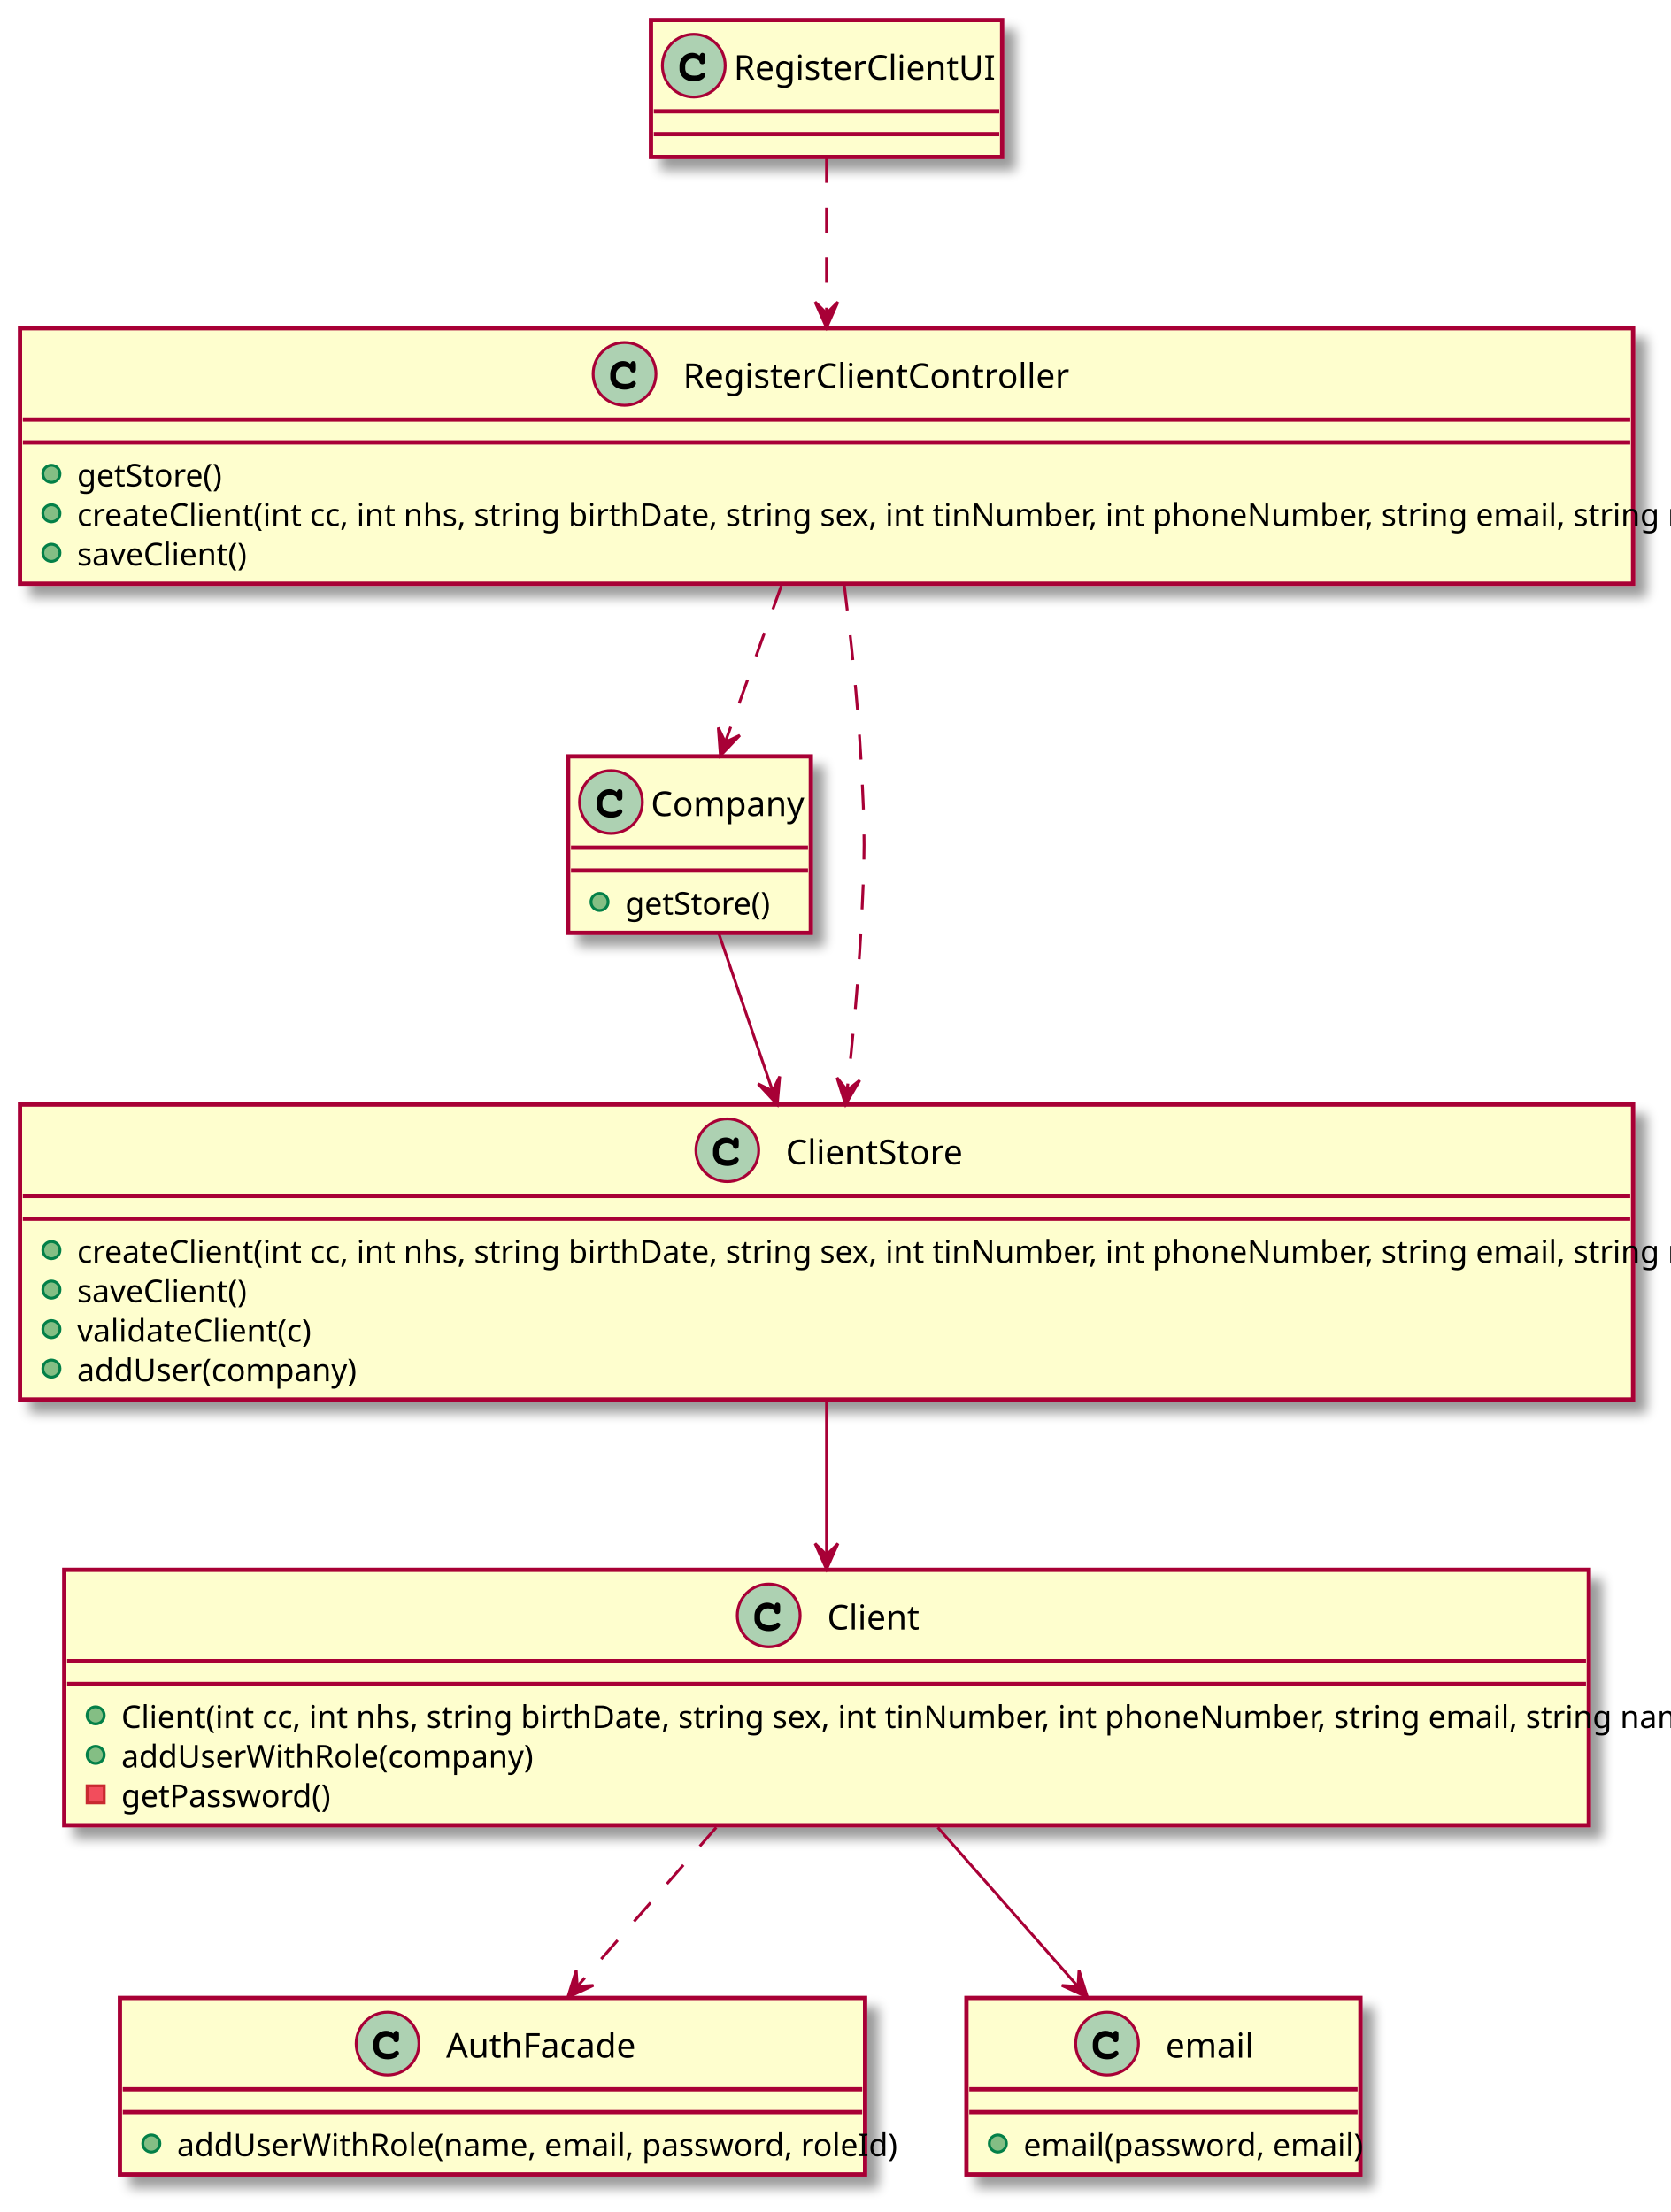
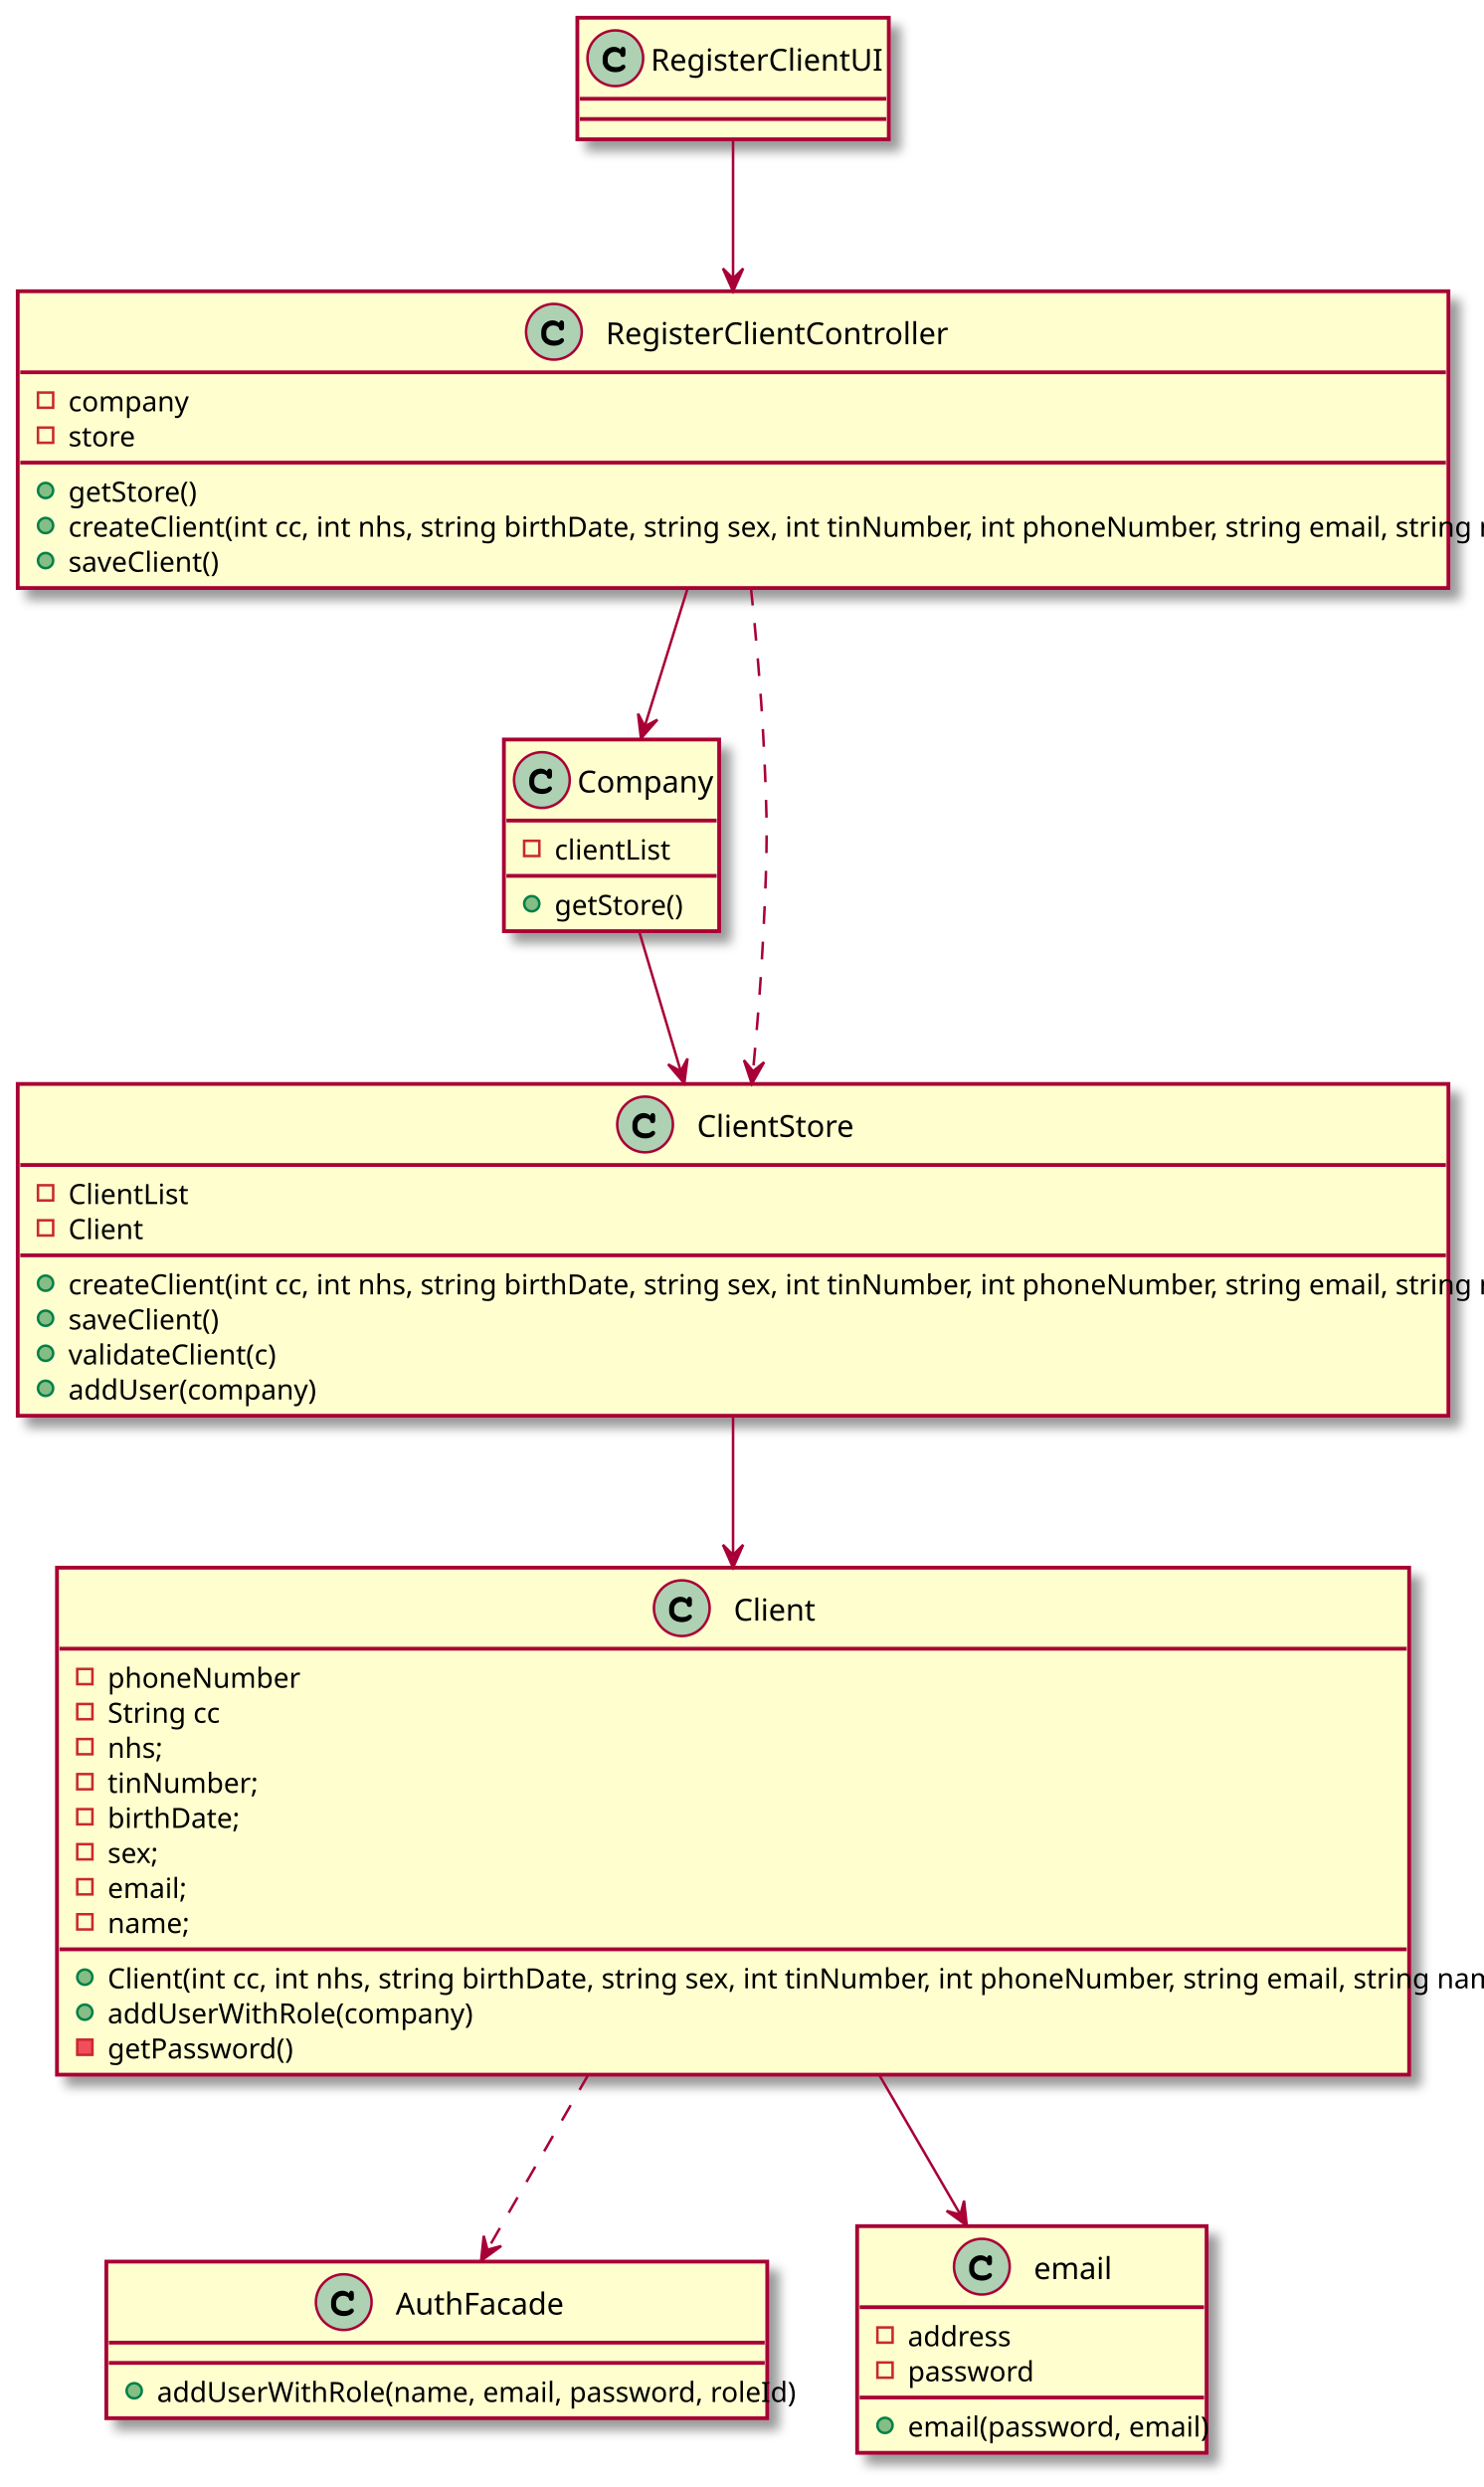
- <svg xmlns="http://www.w3.org/2000/svg" contentScriptType="application/ecmascript" contentStyleType="text/css" height="620px" preserveAspectRatio="none" style="width:468px;height:620px;" version="1.1" viewBox="0 0 468 620" width="468.8px" zoomAndPan="magnify">
+ <svg xmlns="http://www.w3.org/2000/svg" contentScriptType="application/ecmascript" contentStyleType="text/css" height="982px" preserveAspectRatio="none" style="width:586px;height:982px;" version="1.1" viewBox="0 0 586 982" width="586px" zoomAndPan="magnify">
  <defs>
-     <filter height="300%" id="fgk90uggrksc2" width="300%" x="-1" y="-1">
-       <feGaussianBlur result="blurOut" stdDeviation="1.6" />
+     <filter height="300%" id="fhhsn3o4ghwp1" width="300%" x="-1" y="-1">
+       <feGaussianBlur result="blurOut" stdDeviation="2.0" />
      <feColorMatrix in="blurOut" result="blurOut2" type="matrix" values="0 0 0 0 0 0 0 0 0 0 0 0 0 0 0 0 0 0 .4 0" />
-       <feOffset dx="3.2" dy="3.2" in="blurOut2" result="blurOut3" />
+       <feOffset dx="4.0" dy="4.0" in="blurOut2" result="blurOut3" />
      <feBlend in="SourceGraphic" in2="blurOut3" mode="normal" />
    </filter>
  </defs>
  <g>
-     <rect codeLine="2" fill="#FEFECE" filter="url(#fgk90uggrksc2)" height="38.4" id="RegisterClientUI" style="stroke:#A80036;stroke-width:1.2;" width="98.4" x="182.4" y="5.6" />
-     <ellipse cx="194.4" cy="18.4" fill="#ADD1B2" rx="8.8" ry="8.8" style="stroke:#A80036;stroke-width:0.8;" />
-     <path d="M196,15.6 Q196.162,15.2 196.35,15 Q196.537,14.8 196.75,14.8 Q197.125,14.8 197.363,15.025 Q197.6,15.25 197.6,15.775 L197.6,17.025 Q197.6,17.55 197.375,17.775 Q197.15,18 196.8,18 Q196.488,18 196.287,17.863 Q196.088,17.725 196,17.363 Q195.963,17.113 195.825,16.975 Q195.575,16.712 195.125,16.562 Q194.675,16.4 194.225,16.4 Q193.662,16.4 193.188,16.625 Q192.725,16.85 192.363,17.35 Q192,17.85 192,18.538 L192,19.275 Q192,20.1 192.675,20.65 Q193.35,21.2 194.55,21.2 Q195.262,21.2 195.762,21.038 Q196.05,20.95 196.375,20.663 Q196.588,20.5 196.7,20.45 Q196.812,20.4 196.95,20.4 Q197.213,20.4 197.4,20.613 Q197.6,20.812 197.6,21.1 Q197.6,21.375 197.325,21.7 Q196.925,22.175 196.287,22.438 Q195.45,22.8 194.425,22.8 Q193.225,22.8 192.262,22.325 Q191.488,21.95 190.938,21.137 Q190.4,20.325 190.4,19.363 L190.4,18.488 Q190.4,17.488 190.875,16.613 Q191.363,15.738 192.2,15.275 Q193.05,14.8 194,14.8 Q194.575,14.8 195.075,15 Q195.575,15.2 196,15.6 Z " fill="#000000" />
-     <text fill="#000000" font-family="sans-serif" font-size="9.6" lengthAdjust="spacing" textLength="72.8" x="205.6" y="22.328">RegisterClientUI</text>
-     <line style="stroke:#A80036;stroke-width:1.2;" x1="183.2" x2="280" y1="31.2" y2="31.2" />
-     <line style="stroke:#A80036;stroke-width:1.2;" x1="183.2" x2="280" y1="37.6" y2="37.6" />
-     <rect codeLine="5" fill="#FEFECE" filter="url(#fgk90uggrksc2)" height="71.606" id="RegisterClientController" style="stroke:#A80036;stroke-width:1.2;" width="452" x="5.6" y="92" />
-     <ellipse cx="175" cy="104.8" fill="#ADD1B2" rx="8.8" ry="8.8" style="stroke:#A80036;stroke-width:0.8;" />
-     <path d="M176.6,102 Q176.762,101.6 176.95,101.4 Q177.137,101.2 177.35,101.2 Q177.725,101.2 177.963,101.425 Q178.2,101.65 178.2,102.175 L178.2,103.425 Q178.2,103.95 177.975,104.175 Q177.75,104.4 177.4,104.4 Q177.088,104.4 176.887,104.263 Q176.688,104.125 176.6,103.763 Q176.562,103.513 176.425,103.375 Q176.175,103.112 175.725,102.963 Q175.275,102.8 174.825,102.8 Q174.262,102.8 173.787,103.025 Q173.325,103.25 172.963,103.75 Q172.6,104.25 172.6,104.938 L172.6,105.675 Q172.6,106.5 173.275,107.05 Q173.95,107.6 175.15,107.6 Q175.863,107.6 176.363,107.438 Q176.65,107.35 176.975,107.062 Q177.188,106.9 177.3,106.85 Q177.412,106.8 177.55,106.8 Q177.812,106.8 178,107.013 Q178.2,107.213 178.2,107.5 Q178.2,107.775 177.925,108.1 Q177.525,108.575 176.887,108.838 Q176.05,109.2 175.025,109.2 Q173.825,109.2 172.863,108.725 Q172.088,108.35 171.537,107.537 Q171,106.725 171,105.763 L171,104.888 Q171,103.888 171.475,103.013 Q171.963,102.138 172.8,101.675 Q173.65,101.2 174.6,101.2 Q175.175,101.2 175.675,101.4 Q176.175,101.6 176.6,102 Z " fill="#000000" />
-     <text fill="#000000" font-family="sans-serif" font-size="9.6" lengthAdjust="spacing" textLength="106.4" x="191.4" y="108.728">RegisterClientController</text>
-     <line style="stroke:#A80036;stroke-width:1.2;" x1="6.4" x2="456.8" y1="117.6" y2="117.6" />
-     <line style="stroke:#A80036;stroke-width:1.2;" x1="6.4" x2="456.8" y1="124" y2="124" />
-     <ellipse cx="14.4" cy="132.8" fill="#84BE84" rx="2.4" ry="2.4" style="stroke:#038048;stroke-width:0.8;" />
-     <text fill="#000000" font-family="sans-serif" font-size="8.8" lengthAdjust="spacing" textLength="39.2" x="21.6" y="136.335">getStore()</text>
-     <ellipse cx="14.4" cy="143.869" fill="#84BE84" rx="2.4" ry="2.4" style="stroke:#038048;stroke-width:0.8;" />
-     <text fill="#000000" font-family="sans-serif" font-size="8.8" lengthAdjust="spacing" textLength="431.2" x="21.6" y="147.404">createClient(int cc, int nhs, string birthDate, string sex, int tinNumber, int phoneNumber, string email, string name)</text>
-     <ellipse cx="14.4" cy="154.938" fill="#84BE84" rx="2.4" ry="2.4" style="stroke:#038048;stroke-width:0.8;" />
-     <text fill="#000000" font-family="sans-serif" font-size="8.8" lengthAdjust="spacing" textLength="46.4" x="21.6" y="158.473">saveClient()</text>
-     <rect codeLine="11" fill="#FEFECE" filter="url(#fgk90uggrksc2)" height="49.469" id="AuthFacade" style="stroke:#A80036;stroke-width:1.2;" width="208.8" x="33.6" y="560" />
-     <ellipse cx="108.6" cy="572.8" fill="#ADD1B2" rx="8.8" ry="8.8" style="stroke:#A80036;stroke-width:0.8;" />
-     <path d="M110.2,570 Q110.362,569.6 110.55,569.4 Q110.737,569.2 110.95,569.2 Q111.325,569.2 111.562,569.425 Q111.8,569.65 111.8,570.175 L111.8,571.425 Q111.8,571.95 111.575,572.175 Q111.35,572.4 111,572.4 Q110.688,572.4 110.487,572.263 Q110.287,572.125 110.2,571.763 Q110.162,571.513 110.025,571.375 Q109.775,571.112 109.325,570.962 Q108.875,570.8 108.425,570.8 Q107.862,570.8 107.388,571.025 Q106.925,571.25 106.562,571.75 Q106.2,572.25 106.2,572.938 L106.2,573.675 Q106.2,574.5 106.875,575.05 Q107.55,575.6 108.75,575.6 Q109.463,575.6 109.963,575.438 Q110.25,575.35 110.575,575.062 Q110.787,574.9 110.9,574.85 Q111.013,574.8 111.15,574.8 Q111.412,574.8 111.6,575.013 Q111.8,575.212 111.8,575.5 Q111.8,575.775 111.525,576.1 Q111.125,576.575 110.487,576.837 Q109.65,577.2 108.625,577.2 Q107.425,577.2 106.463,576.725 Q105.688,576.35 105.138,575.538 Q104.6,574.725 104.6,573.763 L104.6,572.888 Q104.6,571.888 105.075,571.013 Q105.562,570.138 106.4,569.675 Q107.25,569.2 108.2,569.2 Q108.775,569.2 109.275,569.4 Q109.775,569.6 110.2,570 Z " fill="#000000" />
-     <text fill="#000000" font-family="sans-serif" font-size="9.6" lengthAdjust="spacing" textLength="52" x="125" y="576.728">AuthFacade</text>
-     <line style="stroke:#A80036;stroke-width:1.2;" x1="34.4" x2="241.6" y1="585.6" y2="585.6" />
-     <line style="stroke:#A80036;stroke-width:1.2;" x1="34.4" x2="241.6" y1="592" y2="592" />
-     <ellipse cx="42.4" cy="600.8" fill="#84BE84" rx="2.4" ry="2.4" style="stroke:#038048;stroke-width:0.8;" />
-     <text fill="#000000" font-family="sans-serif" font-size="8.8" lengthAdjust="spacing" textLength="188" x="49.6" y="604.335">addUserWithRole(name, email, password, roleId)</text>
-     <rect codeLine="16" fill="#FEFECE" filter="url(#fgk90uggrksc2)" height="49.469" id="Company" style="stroke:#A80036;stroke-width:1.2;" width="68" x="159.2" y="212" />
-     <ellipse cx="171.2" cy="224.8" fill="#ADD1B2" rx="8.8" ry="8.8" style="stroke:#A80036;stroke-width:0.8;" />
-     <path d="M172.8,222 Q172.963,221.6 173.15,221.4 Q173.338,221.2 173.55,221.2 Q173.925,221.2 174.162,221.425 Q174.4,221.65 174.4,222.175 L174.4,223.425 Q174.4,223.95 174.175,224.175 Q173.95,224.4 173.6,224.4 Q173.287,224.4 173.088,224.262 Q172.887,224.125 172.8,223.762 Q172.762,223.512 172.625,223.375 Q172.375,223.113 171.925,222.963 Q171.475,222.8 171.025,222.8 Q170.463,222.8 169.988,223.025 Q169.525,223.25 169.162,223.75 Q168.8,224.25 168.8,224.938 L168.8,225.675 Q168.8,226.5 169.475,227.05 Q170.15,227.6 171.35,227.6 Q172.062,227.6 172.562,227.438 Q172.85,227.35 173.175,227.062 Q173.387,226.9 173.5,226.85 Q173.613,226.8 173.75,226.8 Q174.012,226.8 174.2,227.012 Q174.4,227.213 174.4,227.5 Q174.4,227.775 174.125,228.1 Q173.725,228.575 173.088,228.838 Q172.25,229.2 171.225,229.2 Q170.025,229.2 169.062,228.725 Q168.287,228.35 167.738,227.537 Q167.2,226.725 167.2,225.762 L167.2,224.887 Q167.2,223.887 167.675,223.012 Q168.162,222.137 169,221.675 Q169.85,221.2 170.8,221.2 Q171.375,221.2 171.875,221.4 Q172.375,221.6 172.8,222 Z " fill="#000000" />
-     <text fill="#000000" font-family="sans-serif" font-size="9.6" lengthAdjust="spacing" textLength="42.4" x="182.4" y="228.728">Company</text>
-     <line style="stroke:#A80036;stroke-width:1.2;" x1="160" x2="226.4" y1="237.6" y2="237.6" />
-     <line style="stroke:#A80036;stroke-width:1.2;" x1="160" x2="226.4" y1="244" y2="244" />
-     <ellipse cx="168" cy="252.8" fill="#84BE84" rx="2.4" ry="2.4" style="stroke:#038048;stroke-width:0.8;" />
-     <text fill="#000000" font-family="sans-serif" font-size="8.8" lengthAdjust="spacing" textLength="39.2" x="175.2" y="256.335">getStore()</text>
-     <rect codeLine="20" fill="#FEFECE" filter="url(#fgk90uggrksc2)" height="71.606" id="Client" style="stroke:#A80036;stroke-width:1.2;" width="427.2" x="18" y="440" />
-     <ellipse cx="215.4" cy="452.8" fill="#ADD1B2" rx="8.8" ry="8.8" style="stroke:#A80036;stroke-width:0.8;" />
-     <path d="M217,450 Q217.162,449.6 217.35,449.4 Q217.537,449.2 217.75,449.2 Q218.125,449.2 218.363,449.425 Q218.6,449.65 218.6,450.175 L218.6,451.425 Q218.6,451.95 218.375,452.175 Q218.15,452.4 217.8,452.4 Q217.488,452.4 217.287,452.262 Q217.088,452.125 217,451.762 Q216.963,451.512 216.825,451.375 Q216.575,451.113 216.125,450.962 Q215.675,450.8 215.225,450.8 Q214.662,450.8 214.188,451.025 Q213.725,451.25 213.363,451.75 Q213,452.25 213,452.938 L213,453.675 Q213,454.5 213.675,455.05 Q214.35,455.6 215.55,455.6 Q216.262,455.6 216.762,455.438 Q217.05,455.35 217.375,455.062 Q217.588,454.9 217.7,454.85 Q217.812,454.8 217.95,454.8 Q218.213,454.8 218.4,455.012 Q218.6,455.212 218.6,455.5 Q218.6,455.775 218.325,456.1 Q217.925,456.575 217.287,456.837 Q216.45,457.2 215.425,457.2 Q214.225,457.2 213.262,456.725 Q212.488,456.35 211.938,455.538 Q211.4,454.725 211.4,453.762 L211.4,452.887 Q211.4,451.887 211.875,451.012 Q212.363,450.137 213.2,449.675 Q214.05,449.2 215,449.2 Q215.575,449.2 216.075,449.4 Q216.575,449.6 217,450 Z " fill="#000000" />
-     <text fill="#000000" font-family="sans-serif" font-size="9.6" lengthAdjust="spacing" textLength="25.6" x="231.8" y="456.728">Client</text>
-     <line style="stroke:#A80036;stroke-width:1.2;" x1="18.8" x2="444.4" y1="465.6" y2="465.6" />
-     <line style="stroke:#A80036;stroke-width:1.2;" x1="18.8" x2="444.4" y1="472" y2="472" />
-     <ellipse cx="26.8" cy="480.8" fill="#84BE84" rx="2.4" ry="2.4" style="stroke:#038048;stroke-width:0.8;" />
-     <text fill="#000000" font-family="sans-serif" font-size="8.8" lengthAdjust="spacing" textLength="406.4" x="34" y="484.335">Client(int cc, int nhs, string birthDate, string sex, int tinNumber, int phoneNumber, string email, string name)</text>
-     <ellipse cx="26.8" cy="491.869" fill="#84BE84" rx="2.4" ry="2.4" style="stroke:#038048;stroke-width:0.8;" />
-     <text fill="#000000" font-family="sans-serif" font-size="8.8" lengthAdjust="spacing" textLength="108" x="34" y="495.404">addUserWithRole(company)</text>
-     <rect fill="#F24D5C" height="4.8" style="stroke:#C82930;stroke-width:0.8;" width="4.8" x="24.4" y="500.538" />
-     <text fill="#000000" font-family="sans-serif" font-size="8.8" lengthAdjust="spacing" textLength="58.4" x="34" y="506.473">getPassword()</text>
-     <rect codeLine="27" fill="#FEFECE" filter="url(#fgk90uggrksc2)" height="82.675" id="ClientStore" style="stroke:#A80036;stroke-width:1.2;" width="452" x="5.6" y="309.6" />
-     <ellipse cx="203.8" cy="322.4" fill="#ADD1B2" rx="8.8" ry="8.8" style="stroke:#A80036;stroke-width:0.8;" />
-     <path d="M205.4,319.6 Q205.562,319.2 205.75,319 Q205.938,318.8 206.15,318.8 Q206.525,318.8 206.762,319.025 Q207,319.25 207,319.775 L207,321.025 Q207,321.55 206.775,321.775 Q206.55,322 206.2,322 Q205.887,322 205.688,321.863 Q205.488,321.725 205.4,321.363 Q205.363,321.113 205.225,320.975 Q204.975,320.712 204.525,320.562 Q204.075,320.4 203.625,320.4 Q203.062,320.4 202.588,320.625 Q202.125,320.85 201.762,321.35 Q201.4,321.85 201.4,322.538 L201.4,323.275 Q201.4,324.1 202.075,324.65 Q202.75,325.2 203.95,325.2 Q204.662,325.2 205.162,325.038 Q205.45,324.95 205.775,324.663 Q205.988,324.5 206.1,324.45 Q206.213,324.4 206.35,324.4 Q206.613,324.4 206.8,324.613 Q207,324.812 207,325.1 Q207,325.375 206.725,325.7 Q206.325,326.175 205.688,326.438 Q204.85,326.8 203.825,326.8 Q202.625,326.8 201.662,326.325 Q200.887,325.95 200.338,325.137 Q199.8,324.325 199.8,323.363 L199.8,322.488 Q199.8,321.488 200.275,320.613 Q200.762,319.738 201.6,319.275 Q202.45,318.8 203.4,318.8 Q203.975,318.8 204.475,319 Q204.975,319.2 205.4,319.6 Z " fill="#000000" />
-     <text fill="#000000" font-family="sans-serif" font-size="9.6" lengthAdjust="spacing" textLength="48.8" x="220.2" y="326.328">ClientStore</text>
-     <line style="stroke:#A80036;stroke-width:1.2;" x1="6.4" x2="456.8" y1="335.2" y2="335.2" />
-     <line style="stroke:#A80036;stroke-width:1.2;" x1="6.4" x2="456.8" y1="341.6" y2="341.6" />
-     <ellipse cx="14.4" cy="350.4" fill="#84BE84" rx="2.4" ry="2.4" style="stroke:#038048;stroke-width:0.8;" />
-     <text fill="#000000" font-family="sans-serif" font-size="8.8" lengthAdjust="spacing" textLength="431.2" x="21.6" y="353.935">createClient(int cc, int nhs, string birthDate, string sex, int tinNumber, int phoneNumber, string email, string name)</text>
-     <ellipse cx="14.4" cy="361.469" fill="#84BE84" rx="2.4" ry="2.4" style="stroke:#038048;stroke-width:0.8;" />
-     <text fill="#000000" font-family="sans-serif" font-size="8.8" lengthAdjust="spacing" textLength="46.4" x="21.6" y="365.004">saveClient()</text>
-     <ellipse cx="14.4" cy="372.538" fill="#84BE84" rx="2.4" ry="2.4" style="stroke:#038048;stroke-width:0.8;" />
-     <text fill="#000000" font-family="sans-serif" font-size="8.8" lengthAdjust="spacing" textLength="61.6" x="21.6" y="376.073">validateClient(c)</text>
-     <ellipse cx="14.4" cy="383.606" fill="#84BE84" rx="2.4" ry="2.4" style="stroke:#038048;stroke-width:0.8;" />
-     <text fill="#000000" font-family="sans-serif" font-size="8.8" lengthAdjust="spacing" textLength="74.4" x="21.6" y="387.141">addUser(company)</text>
-     <rect codeLine="34" fill="#FEFECE" filter="url(#fgk90uggrksc2)" height="49.469" id="email" style="stroke:#A80036;stroke-width:1.2;" width="110.4" x="270.8" y="560" />
-     <ellipse cx="310.2" cy="572.8" fill="#ADD1B2" rx="8.8" ry="8.8" style="stroke:#A80036;stroke-width:0.8;" />
-     <path d="M311.8,570 Q311.962,569.6 312.15,569.4 Q312.337,569.2 312.55,569.2 Q312.925,569.2 313.163,569.425 Q313.4,569.65 313.4,570.175 L313.4,571.425 Q313.4,571.95 313.175,572.175 Q312.95,572.4 312.6,572.4 Q312.288,572.4 312.087,572.263 Q311.887,572.125 311.8,571.763 Q311.762,571.513 311.625,571.375 Q311.375,571.112 310.925,570.962 Q310.475,570.8 310.025,570.8 Q309.462,570.8 308.988,571.025 Q308.525,571.25 308.163,571.75 Q307.8,572.25 307.8,572.938 L307.8,573.675 Q307.8,574.5 308.475,575.05 Q309.15,575.6 310.35,575.6 Q311.062,575.6 311.562,575.438 Q311.85,575.35 312.175,575.062 Q312.387,574.9 312.5,574.85 Q312.613,574.8 312.75,574.8 Q313.012,574.8 313.2,575.013 Q313.4,575.212 313.4,575.5 Q313.4,575.775 313.125,576.1 Q312.725,576.575 312.087,576.837 Q311.25,577.2 310.225,577.2 Q309.025,577.2 308.062,576.725 Q307.288,576.35 306.738,575.538 Q306.2,574.725 306.2,573.763 L306.2,572.888 Q306.2,571.888 306.675,571.013 Q307.163,570.138 308,569.675 Q308.85,569.2 309.8,569.2 Q310.375,569.2 310.875,569.4 Q311.375,569.6 311.8,570 Z " fill="#000000" />
-     <text fill="#000000" font-family="sans-serif" font-size="9.6" lengthAdjust="spacing" textLength="24.8" x="326.6" y="576.728">email</text>
-     <line style="stroke:#A80036;stroke-width:1.2;" x1="271.6" x2="380.4" y1="585.6" y2="585.6" />
-     <line style="stroke:#A80036;stroke-width:1.2;" x1="271.6" x2="380.4" y1="592" y2="592" />
-     <ellipse cx="279.6" cy="600.8" fill="#84BE84" rx="2.4" ry="2.4" style="stroke:#038048;stroke-width:0.8;" />
-     <text fill="#000000" font-family="sans-serif" font-size="8.8" lengthAdjust="spacing" textLength="89.6" x="286.8" y="604.335">email(password, email)</text>
-     <path codeLine="38" d="M262.768,512.2 C275.552,526.712 290.112,543.248 302.04,556.792 " fill="none" id="Client-to-email" style="stroke:#A80036;stroke-width:0.8;" />
-     <polygon fill="#A80036" points="304.696,559.808,302.349,552.287,302.056,556.803,297.54,556.51,304.696,559.808" style="stroke:#A80036;stroke-width:0.8;" />
-     <path codeLine="39" d="M231.6,44.232 C231.6,56.384 231.6,72.704 231.6,87.648 " fill="none" id="RegisterClientUI-to-RegisterClientController" style="stroke:#A80036;stroke-width:0.8;stroke-dasharray:7.0,7.0;" />
-     <polygon fill="#A80036" points="231.6,91.824,234.8,84.624,231.6,87.824,228.4,84.624,231.6,91.824" style="stroke:#A80036;stroke-width:0.8;" />
-     <path codeLine="40" d="M218.92,164.2 C213.848,178.344 208.096,194.416 203.312,207.76 " fill="none" id="RegisterClientController-to-Company" style="stroke:#A80036;stroke-width:0.8;stroke-dasharray:7.0,7.0;" />
-     <polygon fill="#A80036" points="201.864,211.808,207.301,206.106,203.211,208.042,201.275,203.951,201.864,211.808" style="stroke:#A80036;stroke-width:0.8;" />
-     <path codeLine="41" d="M236.584,164.144 C238.432,178.904 240.296,196.248 241.2,212 C242.464,234.008 242.392,239.584 241.2,261.6 C240.432,275.848 238.96,291.336 237.408,305.304 " fill="none" id="RegisterClientController-to-ClientStore" style="stroke:#A80036;stroke-width:0.8;stroke-dasharray:7.0,7.0;" />
-     <polygon fill="#A80036" points="236.92,309.584,240.902,302.785,237.365,305.609,234.542,302.072,236.92,309.584" style="stroke:#A80036;stroke-width:0.8;" />
-     <path codeLine="42" d="M201.44,261.712 C205.824,274.56 211.36,290.768 216.488,305.776 " fill="none" id="Company-to-ClientStore" style="stroke:#A80036;stroke-width:0.8;" />
-     <polygon fill="#A80036" points="217.784,309.568,218.486,301.72,216.492,305.783,212.429,303.788,217.784,309.568" style="stroke:#A80036;stroke-width:0.8;" />
-     <path codeLine="44" d="M231.6,392.072 C231.6,406.048 231.6,421.672 231.6,435.576 " fill="none" id="ClientStore-to-Client" style="stroke:#A80036;stroke-width:0.8;" />
-     <polygon fill="#A80036" points="231.6,439.832,234.8,432.632,231.6,435.832,228.4,432.632,231.6,439.832" style="stroke:#A80036;stroke-width:0.8;" />
-     <path codeLine="45" d="M200.696,512.2 C188.016,526.712 173.584,543.248 161.76,556.792 " fill="none" id="Client-to-AuthFacade" style="stroke:#A80036;stroke-width:0.8;stroke-dasharray:7.0,7.0;" />
-     <polygon fill="#A80036" points="159.12,559.808,166.269,556.497,161.754,556.798,161.453,552.282,159.12,559.808" style="stroke:#A80036;stroke-width:0.8;" />
+     <rect codeLine="2" fill="#FEFECE" filter="url(#fhhsn3o4ghwp1)" height="48" id="RegisterClientUI" style="stroke:#A80036;stroke-width:1.5;" width="123" x="228" y="7" />
+     <ellipse cx="243" cy="23" fill="#ADD1B2" rx="11" ry="11" style="stroke:#A80036;stroke-width:1.0;" />
+     <path d="M245,19.5 Q245.203,19 245.438,18.75 Q245.672,18.5 245.938,18.5 Q246.406,18.5 246.703,18.781 Q247,19.062 247,19.719 L247,21.281 Q247,21.938 246.719,22.219 Q246.438,22.5 246,22.5 Q245.609,22.5 245.359,22.328 Q245.109,22.156 245,21.703 Q244.953,21.391 244.781,21.219 Q244.469,20.891 243.906,20.703 Q243.344,20.5 242.781,20.5 Q242.078,20.5 241.484,20.781 Q240.906,21.062 240.453,21.688 Q240,22.312 240,23.172 L240,24.094 Q240,25.125 240.844,25.812 Q241.688,26.5 243.188,26.5 Q244.078,26.5 244.703,26.297 Q245.062,26.188 245.469,25.828 Q245.734,25.625 245.875,25.562 Q246.016,25.5 246.188,25.5 Q246.516,25.5 246.75,25.766 Q247,26.016 247,26.375 Q247,26.719 246.656,27.125 Q246.156,27.719 245.359,28.047 Q244.312,28.5 243.031,28.5 Q241.531,28.5 240.328,27.906 Q239.359,27.438 238.672,26.422 Q238,25.406 238,24.203 L238,23.109 Q238,21.859 238.594,20.766 Q239.203,19.672 240.25,19.094 Q241.312,18.5 242.5,18.5 Q243.219,18.5 243.844,18.75 Q244.469,19 245,19.5 Z " fill="#000000" />
+     <text fill="#000000" font-family="sans-serif" font-size="12" lengthAdjust="spacing" textLength="91" x="257" y="27.91">RegisterClientUI</text>
+     <line style="stroke:#A80036;stroke-width:1.5;" x1="229" x2="350" y1="39" y2="39" />
+     <line style="stroke:#A80036;stroke-width:1.5;" x1="229" x2="350" y1="47" y2="47" />
+     <rect codeLine="5" fill="#FEFECE" filter="url(#fhhsn3o4ghwp1)" height="117.18" id="RegisterClientController" style="stroke:#A80036;stroke-width:1.5;" width="565" x="7" y="115" />
+     <ellipse cx="218.75" cy="131" fill="#ADD1B2" rx="11" ry="11" style="stroke:#A80036;stroke-width:1.0;" />
+     <path d="M220.75,127.5 Q220.953,127 221.188,126.75 Q221.422,126.5 221.688,126.5 Q222.156,126.5 222.453,126.781 Q222.75,127.062 222.75,127.719 L222.75,129.281 Q222.75,129.938 222.469,130.219 Q222.188,130.5 221.75,130.5 Q221.359,130.5 221.109,130.328 Q220.859,130.156 220.75,129.703 Q220.703,129.391 220.531,129.219 Q220.219,128.891 219.656,128.703 Q219.094,128.5 218.531,128.5 Q217.828,128.5 217.234,128.781 Q216.656,129.062 216.203,129.688 Q215.75,130.312 215.75,131.172 L215.75,132.094 Q215.75,133.125 216.594,133.812 Q217.438,134.5 218.938,134.5 Q219.828,134.5 220.453,134.297 Q220.812,134.188 221.219,133.828 Q221.484,133.625 221.625,133.562 Q221.766,133.5 221.938,133.5 Q222.266,133.5 222.5,133.766 Q222.75,134.016 222.75,134.375 Q222.75,134.719 222.406,135.125 Q221.906,135.719 221.109,136.047 Q220.062,136.5 218.781,136.5 Q217.281,136.5 216.078,135.906 Q215.109,135.438 214.422,134.422 Q213.75,133.406 213.75,132.203 L213.75,131.109 Q213.75,129.859 214.344,128.766 Q214.953,127.672 216,127.094 Q217.062,126.5 218.25,126.5 Q218.969,126.5 219.594,126.75 Q220.219,127 220.75,127.5 Z " fill="#000000" />
+     <text fill="#000000" font-family="sans-serif" font-size="12" lengthAdjust="spacing" textLength="133" x="239.25" y="135.91">RegisterClientController</text>
+     <line style="stroke:#A80036;stroke-width:1.5;" x1="8" x2="571" y1="147" y2="147" />
+     <rect fill="none" height="6" style="stroke:#C82930;stroke-width:1.0;" width="6" x="15" y="155" />
+     <text fill="#000000" font-family="sans-serif" font-size="11" lengthAdjust="spacing" textLength="44" x="27" y="162.419">company</text>
+     <rect fill="none" height="6" style="stroke:#C82930;stroke-width:1.0;" width="6" x="15" y="168.836" />
+     <text fill="#000000" font-family="sans-serif" font-size="11" lengthAdjust="spacing" textLength="25" x="27" y="176.255">store</text>
+     <line style="stroke:#A80036;stroke-width:1.5;" x1="8" x2="571" y1="182.672" y2="182.672" />
+     <ellipse cx="18" cy="193.672" fill="#84BE84" rx="3" ry="3" style="stroke:#038048;stroke-width:1.0;" />
+     <text fill="#000000" font-family="sans-serif" font-size="11" lengthAdjust="spacing" textLength="49" x="27" y="198.091">getStore()</text>
+     <ellipse cx="18" cy="207.508" fill="#84BE84" rx="3" ry="3" style="stroke:#038048;stroke-width:1.0;" />
+     <text fill="#000000" font-family="sans-serif" font-size="11" lengthAdjust="spacing" textLength="539" x="27" y="211.927">createClient(int cc, int nhs, string birthDate, string sex, int tinNumber, int phoneNumber, string email, string name)</text>
+     <ellipse cx="18" cy="221.344" fill="#84BE84" rx="3" ry="3" style="stroke:#038048;stroke-width:1.0;" />
+     <text fill="#000000" font-family="sans-serif" font-size="11" lengthAdjust="spacing" textLength="58" x="27" y="225.763">saveClient()</text>
+     <rect codeLine="13" fill="#FEFECE" filter="url(#fhhsn3o4ghwp1)" height="61.836" id="AuthFacade" style="stroke:#A80036;stroke-width:1.5;" width="261" x="42" y="893" />
+     <ellipse cx="135.75" cy="909" fill="#ADD1B2" rx="11" ry="11" style="stroke:#A80036;stroke-width:1.0;" />
+     <path d="M137.75,905.5 Q137.953,905 138.188,904.75 Q138.422,904.5 138.688,904.5 Q139.156,904.5 139.453,904.781 Q139.75,905.062 139.75,905.719 L139.75,907.281 Q139.75,907.938 139.469,908.219 Q139.188,908.5 138.75,908.5 Q138.359,908.5 138.109,908.328 Q137.859,908.156 137.75,907.703 Q137.703,907.391 137.531,907.219 Q137.219,906.891 136.656,906.703 Q136.094,906.5 135.531,906.5 Q134.828,906.5 134.234,906.781 Q133.656,907.062 133.203,907.688 Q132.75,908.312 132.75,909.172 L132.75,910.094 Q132.75,911.125 133.594,911.812 Q134.438,912.5 135.938,912.5 Q136.828,912.5 137.453,912.297 Q137.812,912.188 138.219,911.828 Q138.484,911.625 138.625,911.562 Q138.766,911.5 138.938,911.5 Q139.266,911.5 139.5,911.766 Q139.75,912.016 139.75,912.375 Q139.75,912.719 139.406,913.125 Q138.906,913.719 138.109,914.047 Q137.062,914.5 135.781,914.5 Q134.281,914.5 133.078,913.906 Q132.109,913.438 131.422,912.422 Q130.75,911.406 130.75,910.203 L130.75,909.109 Q130.75,907.859 131.344,906.766 Q131.953,905.672 133,905.094 Q134.062,904.5 135.25,904.5 Q135.969,904.5 136.594,904.75 Q137.219,905 137.75,905.5 Z " fill="#000000" />
+     <text fill="#000000" font-family="sans-serif" font-size="12" lengthAdjust="spacing" textLength="65" x="156.25" y="913.91">AuthFacade</text>
+     <line style="stroke:#A80036;stroke-width:1.5;" x1="43" x2="302" y1="925" y2="925" />
+     <line style="stroke:#A80036;stroke-width:1.5;" x1="43" x2="302" y1="933" y2="933" />
+     <ellipse cx="53" cy="944" fill="#84BE84" rx="3" ry="3" style="stroke:#038048;stroke-width:1.0;" />
+     <text fill="#000000" font-family="sans-serif" font-size="11" lengthAdjust="spacing" textLength="235" x="62" y="948.419">addUserWithRole(name, email, password, roleId)</text>
+     <rect codeLine="18" fill="#FEFECE" filter="url(#fhhsn3o4ghwp1)" height="75.672" id="Company" style="stroke:#A80036;stroke-width:1.5;" width="85" x="199" y="292" />
+     <ellipse cx="214" cy="308" fill="#ADD1B2" rx="11" ry="11" style="stroke:#A80036;stroke-width:1.0;" />
+     <path d="M216,304.5 Q216.203,304 216.438,303.75 Q216.672,303.5 216.938,303.5 Q217.406,303.5 217.703,303.781 Q218,304.062 218,304.719 L218,306.281 Q218,306.938 217.719,307.219 Q217.438,307.5 217,307.5 Q216.609,307.5 216.359,307.328 Q216.109,307.156 216,306.703 Q215.953,306.391 215.781,306.219 Q215.469,305.891 214.906,305.703 Q214.344,305.5 213.781,305.5 Q213.078,305.5 212.484,305.781 Q211.906,306.062 211.453,306.688 Q211,307.312 211,308.172 L211,309.094 Q211,310.125 211.844,310.812 Q212.688,311.5 214.188,311.5 Q215.078,311.5 215.703,311.297 Q216.062,311.188 216.469,310.828 Q216.734,310.625 216.875,310.562 Q217.016,310.5 217.188,310.5 Q217.516,310.5 217.75,310.766 Q218,311.016 218,311.375 Q218,311.719 217.656,312.125 Q217.156,312.719 216.359,313.047 Q215.312,313.5 214.031,313.5 Q212.531,313.5 211.328,312.906 Q210.359,312.438 209.672,311.422 Q209,310.406 209,309.203 L209,308.109 Q209,306.859 209.594,305.766 Q210.203,304.672 211.25,304.094 Q212.312,303.5 213.5,303.5 Q214.219,303.5 214.844,303.75 Q215.469,304 216,304.5 Z " fill="#000000" />
+     <text fill="#000000" font-family="sans-serif" font-size="12" lengthAdjust="spacing" textLength="53" x="228" y="312.91">Company</text>
+     <line style="stroke:#A80036;stroke-width:1.5;" x1="200" x2="283" y1="324" y2="324" />
+     <rect fill="none" height="6" style="stroke:#C82930;stroke-width:1.0;" width="6" x="207" y="332" />
+     <text fill="#000000" font-family="sans-serif" font-size="11" lengthAdjust="spacing" textLength="42" x="219" y="339.419">clientList</text>
+     <line style="stroke:#A80036;stroke-width:1.5;" x1="200" x2="283" y1="345.836" y2="345.836" />
+     <ellipse cx="210" cy="356.836" fill="#84BE84" rx="3" ry="3" style="stroke:#038048;stroke-width:1.0;" />
+     <text fill="#000000" font-family="sans-serif" font-size="11" lengthAdjust="spacing" textLength="49" x="219" y="361.255">getStore()</text>
+     <rect codeLine="23" fill="#FEFECE" filter="url(#fhhsn3o4ghwp1)" height="200.195" id="Client" style="stroke:#A80036;stroke-width:1.5;" width="534" x="22.5" y="619" />
+     <ellipse cx="269.25" cy="635" fill="#ADD1B2" rx="11" ry="11" style="stroke:#A80036;stroke-width:1.0;" />
+     <path d="M271.25,631.5 Q271.453,631 271.688,630.75 Q271.922,630.5 272.188,630.5 Q272.656,630.5 272.953,630.781 Q273.25,631.062 273.25,631.719 L273.25,633.281 Q273.25,633.938 272.969,634.219 Q272.688,634.5 272.25,634.5 Q271.859,634.5 271.609,634.328 Q271.359,634.156 271.25,633.703 Q271.203,633.391 271.031,633.219 Q270.719,632.891 270.156,632.703 Q269.594,632.5 269.031,632.5 Q268.328,632.5 267.734,632.781 Q267.156,633.062 266.703,633.688 Q266.25,634.312 266.25,635.172 L266.25,636.094 Q266.25,637.125 267.094,637.812 Q267.938,638.5 269.438,638.5 Q270.328,638.5 270.953,638.297 Q271.312,638.188 271.719,637.828 Q271.984,637.625 272.125,637.562 Q272.266,637.5 272.438,637.5 Q272.766,637.5 273,637.766 Q273.25,638.016 273.25,638.375 Q273.25,638.719 272.906,639.125 Q272.406,639.719 271.609,640.047 Q270.562,640.5 269.281,640.5 Q267.781,640.5 266.578,639.906 Q265.609,639.438 264.922,638.422 Q264.25,637.406 264.25,636.203 L264.25,635.109 Q264.25,633.859 264.844,632.766 Q265.453,631.672 266.5,631.094 Q267.562,630.5 268.75,630.5 Q269.469,630.5 270.094,630.75 Q270.719,631 271.25,631.5 Z " fill="#000000" />
+     <text fill="#000000" font-family="sans-serif" font-size="12" lengthAdjust="spacing" textLength="32" x="289.75" y="639.91">Client</text>
+     <line style="stroke:#A80036;stroke-width:1.5;" x1="23.5" x2="555.5" y1="651" y2="651" />
+     <rect fill="none" height="6" style="stroke:#C82930;stroke-width:1.0;" width="6" x="30.5" y="659" />
+     <text fill="#000000" font-family="sans-serif" font-size="11" lengthAdjust="spacing" textLength="67" x="42.5" y="666.419">phoneNumber</text>
+     <rect fill="none" height="6" style="stroke:#C82930;stroke-width:1.0;" width="6" x="30.5" y="672.836" />
+     <text fill="#000000" font-family="sans-serif" font-size="11" lengthAdjust="spacing" textLength="43" x="42.5" y="680.255">String cc</text>
+     <rect fill="none" height="6" style="stroke:#C82930;stroke-width:1.0;" width="6" x="30.5" y="686.672" />
+     <text fill="#000000" font-family="sans-serif" font-size="11" lengthAdjust="spacing" textLength="21" x="42.5" y="694.091">nhs;</text>
+     <rect fill="none" height="6" style="stroke:#C82930;stroke-width:1.0;" width="6" x="30.5" y="700.508" />
+     <text fill="#000000" font-family="sans-serif" font-size="11" lengthAdjust="spacing" textLength="51" x="42.5" y="707.927">tinNumber;</text>
+     <rect fill="none" height="6" style="stroke:#C82930;stroke-width:1.0;" width="6" x="30.5" y="714.344" />
+     <text fill="#000000" font-family="sans-serif" font-size="11" lengthAdjust="spacing" textLength="46" x="42.5" y="721.763">birthDate;</text>
+     <rect fill="none" height="6" style="stroke:#C82930;stroke-width:1.0;" width="6" x="30.5" y="728.18" />
+     <text fill="#000000" font-family="sans-serif" font-size="11" lengthAdjust="spacing" textLength="21" x="42.5" y="735.599">sex;</text>
+     <rect fill="none" height="6" style="stroke:#C82930;stroke-width:1.0;" width="6" x="30.5" y="742.016" />
+     <text fill="#000000" font-family="sans-serif" font-size="11" lengthAdjust="spacing" textLength="27" x="42.5" y="749.435">email;</text>
+     <rect fill="none" height="6" style="stroke:#C82930;stroke-width:1.0;" width="6" x="30.5" y="755.852" />
+     <text fill="#000000" font-family="sans-serif" font-size="11" lengthAdjust="spacing" textLength="29" x="42.5" y="763.27">name;</text>
+     <line style="stroke:#A80036;stroke-width:1.5;" x1="23.5" x2="555.5" y1="769.688" y2="769.688" />
+     <ellipse cx="33.5" cy="780.688" fill="#84BE84" rx="3" ry="3" style="stroke:#038048;stroke-width:1.0;" />
+     <text fill="#000000" font-family="sans-serif" font-size="11" lengthAdjust="spacing" textLength="508" x="42.5" y="785.106">Client(int cc, int nhs, string birthDate, string sex, int tinNumber, int phoneNumber, string email, string name)</text>
+     <ellipse cx="33.5" cy="794.523" fill="#84BE84" rx="3" ry="3" style="stroke:#038048;stroke-width:1.0;" />
+     <text fill="#000000" font-family="sans-serif" font-size="11" lengthAdjust="spacing" textLength="135" x="42.5" y="798.942">addUserWithRole(company)</text>
+     <rect fill="#F24D5C" height="6" style="stroke:#C82930;stroke-width:1.0;" width="6" x="30.5" y="805.359" />
+     <text fill="#000000" font-family="sans-serif" font-size="11" lengthAdjust="spacing" textLength="73" x="42.5" y="812.778">getPassword()</text>
+     <rect codeLine="38" fill="#FEFECE" filter="url(#fhhsn3o4ghwp1)" height="131.016" id="ClientStore" style="stroke:#A80036;stroke-width:1.5;" width="565" x="7" y="428" />
+     <ellipse cx="254.75" cy="444" fill="#ADD1B2" rx="11" ry="11" style="stroke:#A80036;stroke-width:1.0;" />
+     <path d="M256.75,440.5 Q256.953,440 257.188,439.75 Q257.422,439.5 257.688,439.5 Q258.156,439.5 258.453,439.781 Q258.75,440.062 258.75,440.719 L258.75,442.281 Q258.75,442.938 258.469,443.219 Q258.188,443.5 257.75,443.5 Q257.359,443.5 257.109,443.328 Q256.859,443.156 256.75,442.703 Q256.703,442.391 256.531,442.219 Q256.219,441.891 255.656,441.703 Q255.094,441.5 254.531,441.5 Q253.828,441.5 253.234,441.781 Q252.656,442.062 252.203,442.688 Q251.75,443.312 251.75,444.172 L251.75,445.094 Q251.75,446.125 252.594,446.812 Q253.438,447.5 254.938,447.5 Q255.828,447.5 256.453,447.297 Q256.812,447.188 257.219,446.828 Q257.484,446.625 257.625,446.562 Q257.766,446.5 257.938,446.5 Q258.266,446.5 258.5,446.766 Q258.75,447.016 258.75,447.375 Q258.75,447.719 258.406,448.125 Q257.906,448.719 257.109,449.047 Q256.062,449.5 254.781,449.5 Q253.281,449.5 252.078,448.906 Q251.109,448.438 250.422,447.422 Q249.75,446.406 249.75,445.203 L249.75,444.109 Q249.75,442.859 250.344,441.766 Q250.953,440.672 252,440.094 Q253.062,439.5 254.25,439.5 Q254.969,439.5 255.594,439.75 Q256.219,440 256.75,440.5 Z " fill="#000000" />
+     <text fill="#000000" font-family="sans-serif" font-size="12" lengthAdjust="spacing" textLength="61" x="275.25" y="448.91">ClientStore</text>
+     <line style="stroke:#A80036;stroke-width:1.5;" x1="8" x2="571" y1="460" y2="460" />
+     <rect fill="none" height="6" style="stroke:#C82930;stroke-width:1.0;" width="6" x="15" y="468" />
+     <text fill="#000000" font-family="sans-serif" font-size="11" lengthAdjust="spacing" textLength="43" x="27" y="475.419">ClientList</text>
+     <rect fill="none" height="6" style="stroke:#C82930;stroke-width:1.0;" width="6" x="15" y="481.836" />
+     <text fill="#000000" font-family="sans-serif" font-size="11" lengthAdjust="spacing" textLength="26" x="27" y="489.255">Client</text>
+     <line style="stroke:#A80036;stroke-width:1.5;" x1="8" x2="571" y1="495.672" y2="495.672" />
+     <ellipse cx="18" cy="506.672" fill="#84BE84" rx="3" ry="3" style="stroke:#038048;stroke-width:1.0;" />
+     <text fill="#000000" font-family="sans-serif" font-size="11" lengthAdjust="spacing" textLength="539" x="27" y="511.091">createClient(int cc, int nhs, string birthDate, string sex, int tinNumber, int phoneNumber, string email, string name)</text>
+     <ellipse cx="18" cy="520.508" fill="#84BE84" rx="3" ry="3" style="stroke:#038048;stroke-width:1.0;" />
+     <text fill="#000000" font-family="sans-serif" font-size="11" lengthAdjust="spacing" textLength="58" x="27" y="524.927">saveClient()</text>
+     <ellipse cx="18" cy="534.344" fill="#84BE84" rx="3" ry="3" style="stroke:#038048;stroke-width:1.0;" />
+     <text fill="#000000" font-family="sans-serif" font-size="11" lengthAdjust="spacing" textLength="77" x="27" y="538.763">validateClient(c)</text>
+     <ellipse cx="18" cy="548.18" fill="#84BE84" rx="3" ry="3" style="stroke:#038048;stroke-width:1.0;" />
+     <text fill="#000000" font-family="sans-serif" font-size="11" lengthAdjust="spacing" textLength="93" x="27" y="552.599">addUser(company)</text>
+     <rect codeLine="47" fill="#FEFECE" filter="url(#fhhsn3o4ghwp1)" height="89.508" id="email" style="stroke:#A80036;stroke-width:1.5;" width="138" x="338.5" y="879" />
+     <ellipse cx="387.75" cy="895" fill="#ADD1B2" rx="11" ry="11" style="stroke:#A80036;stroke-width:1.0;" />
+     <path d="M389.75,891.5 Q389.953,891 390.188,890.75 Q390.422,890.5 390.688,890.5 Q391.156,890.5 391.453,890.781 Q391.75,891.062 391.75,891.719 L391.75,893.281 Q391.75,893.938 391.469,894.219 Q391.188,894.5 390.75,894.5 Q390.359,894.5 390.109,894.328 Q389.859,894.156 389.75,893.703 Q389.703,893.391 389.531,893.219 Q389.219,892.891 388.656,892.703 Q388.094,892.5 387.531,892.5 Q386.828,892.5 386.234,892.781 Q385.656,893.062 385.203,893.688 Q384.75,894.312 384.75,895.172 L384.75,896.094 Q384.75,897.125 385.594,897.812 Q386.438,898.5 387.938,898.5 Q388.828,898.5 389.453,898.297 Q389.812,898.188 390.219,897.828 Q390.484,897.625 390.625,897.562 Q390.766,897.5 390.938,897.5 Q391.266,897.5 391.5,897.766 Q391.75,898.016 391.75,898.375 Q391.75,898.719 391.406,899.125 Q390.906,899.719 390.109,900.047 Q389.062,900.5 387.781,900.5 Q386.281,900.5 385.078,899.906 Q384.109,899.438 383.422,898.422 Q382.75,897.406 382.75,896.203 L382.75,895.109 Q382.75,893.859 383.344,892.766 Q383.953,891.672 385,891.094 Q386.062,890.5 387.25,890.5 Q387.969,890.5 388.594,890.75 Q389.219,891 389.75,891.5 Z " fill="#000000" />
+     <text fill="#000000" font-family="sans-serif" font-size="12" lengthAdjust="spacing" textLength="31" x="408.25" y="899.91">email</text>
+     <line style="stroke:#A80036;stroke-width:1.5;" x1="339.5" x2="475.5" y1="911" y2="911" />
+     <rect fill="none" height="6" style="stroke:#C82930;stroke-width:1.0;" width="6" x="346.5" y="919" />
+     <text fill="#000000" font-family="sans-serif" font-size="11" lengthAdjust="spacing" textLength="40" x="358.5" y="926.419">address</text>
+     <rect fill="none" height="6" style="stroke:#C82930;stroke-width:1.0;" width="6" x="346.5" y="932.836" />
+     <text fill="#000000" font-family="sans-serif" font-size="11" lengthAdjust="spacing" textLength="50" x="358.5" y="940.255">password</text>
+     <line style="stroke:#A80036;stroke-width:1.5;" x1="339.5" x2="475.5" y1="946.672" y2="946.672" />
+     <ellipse cx="349.5" cy="957.672" fill="#84BE84" rx="3" ry="3" style="stroke:#038048;stroke-width:1.0;" />
+     <text fill="#000000" font-family="sans-serif" font-size="11" lengthAdjust="spacing" textLength="112" x="358.5" y="962.091">email(password, email)</text>
+     <path codeLine="53" d="M347.12,819.12 C358.24,838.26 369.43,857.5 379.1,874.14 " fill="none" id="Client-to-email" style="stroke:#A80036;stroke-width:1.0;" />
+     <polygon fill="#A80036" points="381.79,878.76,380.728,868.968,379.279,874.437,373.811,872.987,381.79,878.76" style="stroke:#A80036;stroke-width:1.0;" />
+     <path codeLine="54" d="M289.5,55.2 C289.5,70.09 289.5,90.2 289.5,109.56 " fill="none" id="RegisterClientUI-to-RegisterClientController" style="stroke:#A80036;stroke-width:1.0;" />
+     <polygon fill="#A80036" points="289.5,115,293.5,106,289.5,110,285.5,106,289.5,115" style="stroke:#A80036;stroke-width:1.0;" />
+     <path codeLine="55" d="M271.63,232.03 C266.02,250.07 259.94,269.64 254.72,286.45 " fill="none" id="RegisterClientController-to-Company" style="stroke:#A80036;stroke-width:1.0;" />
+     <polygon fill="#A80036" points="253.13,291.58,259.625,284.176,254.617,286.806,251.987,281.798,253.13,291.58" style="stroke:#A80036;stroke-width:1.0;" />
+     <path codeLine="56" d="M296.56,232.08 C298.58,251.13 300.5,272.44 301.5,292 C303.22,325.73 303.12,334.26 301.5,368 C300.64,385.84 299.1,405.08 297.39,422.96 " fill="none" id="RegisterClientController-to-ClientStore" style="stroke:#A80036;stroke-width:1.0;stroke-dasharray:7.0,7.0;" />
+     <polygon fill="#A80036" points="296.91,427.97,301.766,419.402,297.396,422.994,293.804,418.624,296.91,427.97" style="stroke:#A80036;stroke-width:1.0;" />
+     <path codeLine="57" d="M252.51,368.05 C257.32,384.22 263.12,403.74 268.69,422.48 " fill="none" id="Company-to-ClientStore" style="stroke:#A80036;stroke-width:1.0;" />
+     <polygon fill="#A80036" points="270.25,427.74,271.517,417.973,268.824,422.948,263.849,420.255,270.25,427.74" style="stroke:#A80036;stroke-width:1.0;" />
+     <path codeLine="59" d="M289.5,559.15 C289.5,576.23 289.5,595.12 289.5,613.73 " fill="none" id="ClientStore-to-Client" style="stroke:#A80036;stroke-width:1.0;" />
+     <polygon fill="#A80036" points="289.5,618.97,293.5,609.97,289.5,613.97,285.5,609.97,289.5,618.97" style="stroke:#A80036;stroke-width:1.0;" />
+     <path codeLine="60" d="M232.37,819.12 C218.15,843.8 203.81,868.67 192.74,887.88 " fill="none" id="Client-to-AuthFacade" style="stroke:#A80036;stroke-width:1.0;stroke-dasharray:7.0,7.0;" />
+     <polygon fill="#A80036" points="190,892.64,197.965,886.847,192.501,888.31,191.037,882.846,190,892.64" style="stroke:#A80036;stroke-width:1.0;" />
  </g>
</svg>
